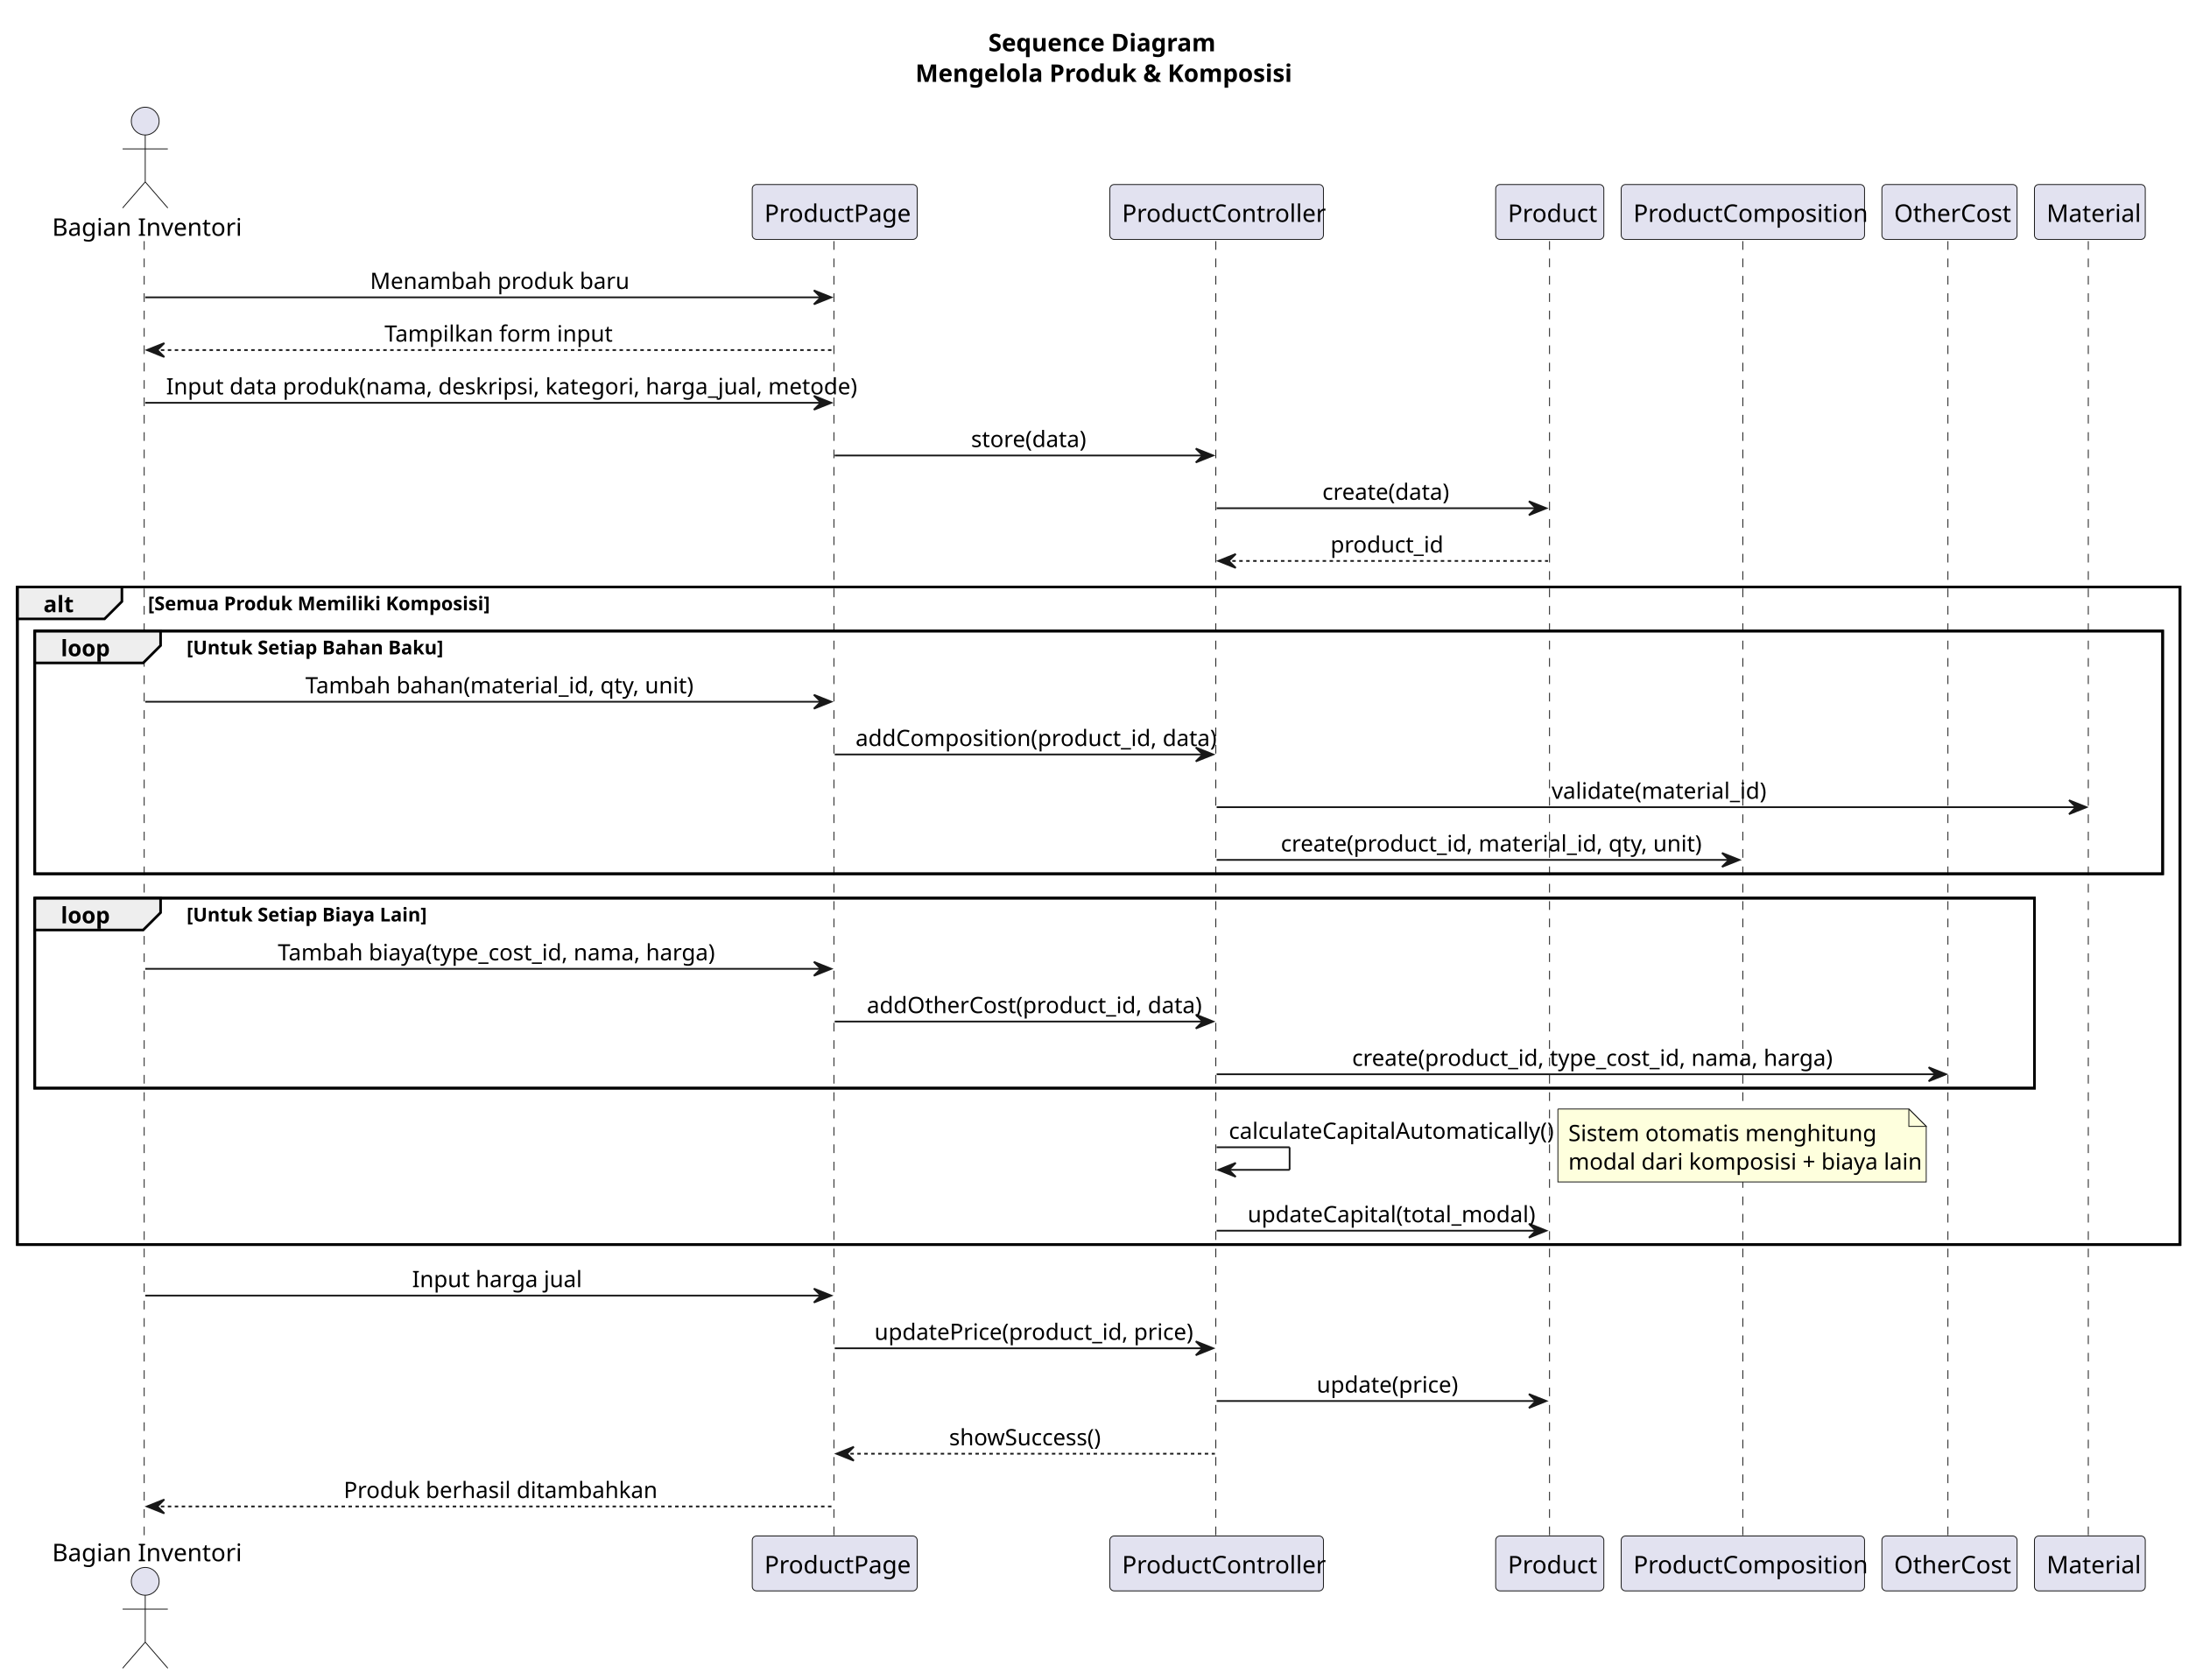
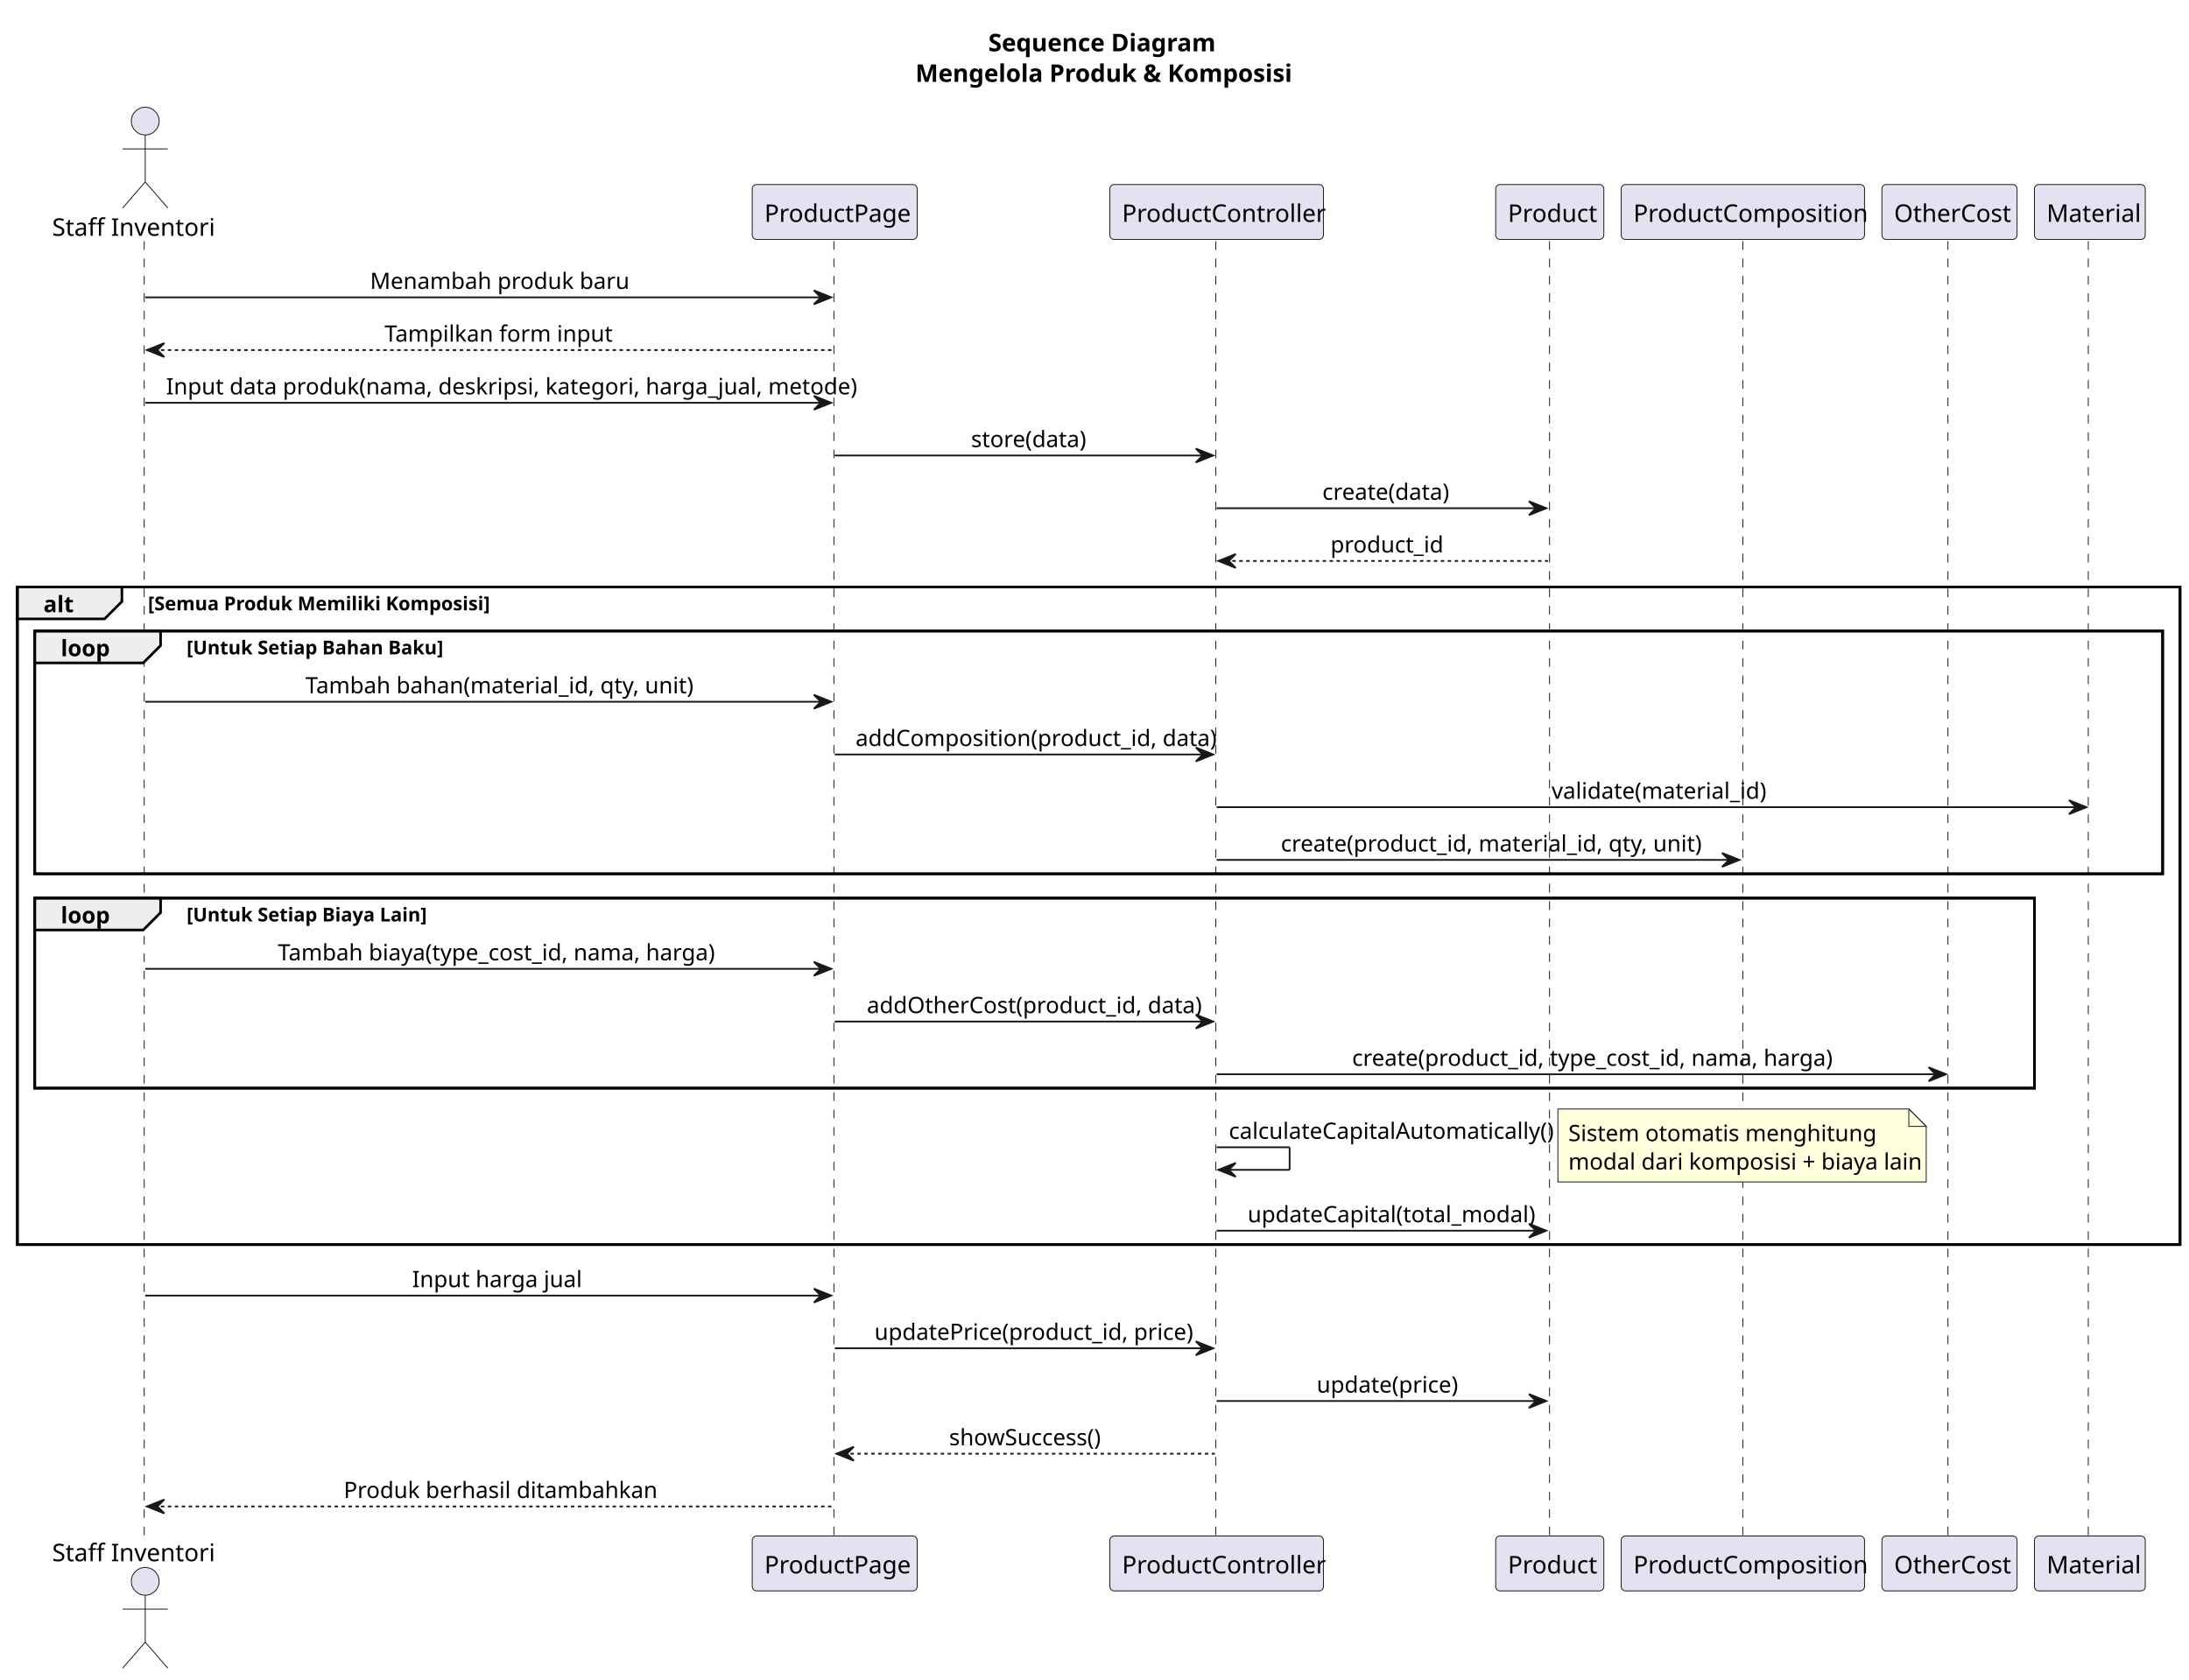
<svg xmlns="http://www.w3.org/2000/svg" contentStyleType="text/css" height="967px" preserveAspectRatio="none" style="width:1260px;height:967px;background:#FFFFFF;" version="1.1" viewBox="0 0 1260 967" width="1260px" zoomAndPan="magnify">
  <defs />
  <g>
    <text fill="#000000" font-family="sans-serif" font-size="14" font-weight="bold" lengthAdjust="spacing" textLength="126.048" x="568.889" y="29.533">Sequence Diagram</text>
    <text fill="#000000" font-family="sans-serif" font-size="14" font-weight="bold" lengthAdjust="spacing" textLength="210.027" x="526.9" y="47.143">Mengelola Produk &amp; Komposisi</text>
    <rect fill="none" height="378.57" style="stroke:#000000;stroke-width:1.5;" width="1244.827" x="10" y="337.938" />
    <rect fill="none" height="139.758" style="stroke:#000000;stroke-width:1.5;" width="1224.827" x="20" y="363.289" />
    <rect fill="none" height="109.406" style="stroke:#000000;stroke-width:1.5;" width="1151.034" x="20" y="517.047" />
    <line style="stroke:#181818;stroke-width:0.5;stroke-dasharray:5.0,5.0;" x1="83" x2="83" y1="138.828" y2="885.266" />
    <line style="stroke:#181818;stroke-width:0.5;stroke-dasharray:5.0,5.0;" x1="479.998" x2="479.998" y1="138.828" y2="885.266" />
    <line style="stroke:#181818;stroke-width:0.5;stroke-dasharray:5.0,5.0;" x1="699.839" x2="699.839" y1="138.828" y2="885.266" />
    <line style="stroke:#181818;stroke-width:0.5;stroke-dasharray:5.0,5.0;" x1="891.924" x2="891.924" y1="138.828" y2="885.266" />
    <line style="stroke:#181818;stroke-width:0.5;stroke-dasharray:5.0,5.0;" x1="1003.172" x2="1003.172" y1="138.828" y2="885.266" />
    <line style="stroke:#181818;stroke-width:0.5;stroke-dasharray:5.0,5.0;" x1="1121.234" x2="1121.234" y1="138.828" y2="885.266" />
    <line style="stroke:#181818;stroke-width:0.5;stroke-dasharray:5.0,5.0;" x1="1202.034" x2="1202.034" y1="138.828" y2="885.266" />
-     <text fill="#000000" font-family="sans-serif" font-size="14" lengthAdjust="spacing" textLength="101.179" x="30" y="135.752">Bagian Inventori</text>
+     <text fill="#000000" font-family="sans-serif" font-size="14" lengthAdjust="spacing" textLength="101.179" x="30" y="135.752">Staff Inventori</text>
    <ellipse cx="83.589" cy="69.719" fill="#E2E2F0" rx="8" ry="8" style="stroke:#181818;stroke-width:0.5;" />
    <path d="M83.589,77.719 L83.589,104.719 M70.589,85.719 L96.589,85.719 M83.589,104.719 L70.589,119.719 M83.589,104.719 L96.589,119.719 " fill="none" style="stroke:#181818;stroke-width:0.5;" />
-     <text fill="#000000" font-family="sans-serif" font-size="14" lengthAdjust="spacing" textLength="101.179" x="30" y="898.799">Bagian Inventori</text>
+     <text fill="#000000" font-family="sans-serif" font-size="14" lengthAdjust="spacing" textLength="101.179" x="30" y="898.799">Staff Inventori</text>
    <ellipse cx="83.589" cy="910.375" fill="#E2E2F0" rx="8" ry="8" style="stroke:#181818;stroke-width:0.5;" />
    <path d="M83.589,918.375 L83.589,945.375 M70.589,926.375 L96.589,926.375 M83.589,945.375 L70.589,960.375 M83.589,945.375 L96.589,960.375 " fill="none" style="stroke:#181818;stroke-width:0.5;" />
    <rect fill="#E2E2F0" height="31.609" rx="2.5" ry="2.5" style="stroke:#181818;stroke-width:0.5;" width="94.944" x="432.998" y="106.219" />
    <text fill="#000000" font-family="sans-serif" font-size="14" lengthAdjust="spacing" textLength="80.944" x="439.998" y="127.752">ProductPage</text>
    <rect fill="#E2E2F0" height="31.609" rx="2.5" ry="2.5" style="stroke:#181818;stroke-width:0.5;" width="94.944" x="432.998" y="884.266" />
    <text fill="#000000" font-family="sans-serif" font-size="14" lengthAdjust="spacing" textLength="80.944" x="439.998" y="905.799">ProductPage</text>
    <rect fill="#E2E2F0" height="31.609" rx="2.5" ry="2.5" style="stroke:#181818;stroke-width:0.5;" width="122.938" x="638.839" y="106.219" />
    <text fill="#000000" font-family="sans-serif" font-size="14" lengthAdjust="spacing" textLength="108.938" x="645.839" y="127.752">ProductController</text>
    <rect fill="#E2E2F0" height="31.609" rx="2.5" ry="2.5" style="stroke:#181818;stroke-width:0.5;" width="122.938" x="638.839" y="884.266" />
    <text fill="#000000" font-family="sans-serif" font-size="14" lengthAdjust="spacing" textLength="108.938" x="645.839" y="905.799">ProductController</text>
    <rect fill="#E2E2F0" height="31.609" rx="2.5" ry="2.5" style="stroke:#181818;stroke-width:0.5;" width="62.248" x="860.924" y="106.219" />
    <text fill="#000000" font-family="sans-serif" font-size="14" lengthAdjust="spacing" textLength="48.248" x="867.924" y="127.752">Product</text>
    <rect fill="#E2E2F0" height="31.609" rx="2.5" ry="2.5" style="stroke:#181818;stroke-width:0.5;" width="62.248" x="860.924" y="884.266" />
    <text fill="#000000" font-family="sans-serif" font-size="14" lengthAdjust="spacing" textLength="48.248" x="867.924" y="905.799">Product</text>
    <rect fill="#E2E2F0" height="31.609" rx="2.5" ry="2.5" style="stroke:#181818;stroke-width:0.5;" width="140.061" x="933.172" y="106.219" />
    <text fill="#000000" font-family="sans-serif" font-size="14" lengthAdjust="spacing" textLength="126.061" x="940.172" y="127.752">ProductComposition</text>
    <rect fill="#E2E2F0" height="31.609" rx="2.5" ry="2.5" style="stroke:#181818;stroke-width:0.5;" width="140.061" x="933.172" y="884.266" />
    <text fill="#000000" font-family="sans-serif" font-size="14" lengthAdjust="spacing" textLength="126.061" x="940.172" y="905.799">ProductComposition</text>
    <rect fill="#E2E2F0" height="31.609" rx="2.5" ry="2.5" style="stroke:#181818;stroke-width:0.5;" width="77.8" x="1083.234" y="106.219" />
    <text fill="#000000" font-family="sans-serif" font-size="14" lengthAdjust="spacing" textLength="63.8" x="1090.234" y="127.752">OtherCost</text>
    <rect fill="#E2E2F0" height="31.609" rx="2.5" ry="2.5" style="stroke:#181818;stroke-width:0.5;" width="77.8" x="1083.234" y="884.266" />
    <text fill="#000000" font-family="sans-serif" font-size="14" lengthAdjust="spacing" textLength="63.8" x="1090.234" y="905.799">OtherCost</text>
    <rect fill="#E2E2F0" height="31.609" rx="2.5" ry="2.5" style="stroke:#181818;stroke-width:0.5;" width="63.793" x="1171.034" y="106.219" />
    <text fill="#000000" font-family="sans-serif" font-size="14" lengthAdjust="spacing" textLength="49.793" x="1178.034" y="127.752">Material</text>
    <rect fill="#E2E2F0" height="31.609" rx="2.5" ry="2.5" style="stroke:#181818;stroke-width:0.5;" width="63.793" x="1171.034" y="884.266" />
    <text fill="#000000" font-family="sans-serif" font-size="14" lengthAdjust="spacing" textLength="49.793" x="1178.034" y="905.799">Material</text>
    <polygon fill="#181818" points="468.47,167.18,478.47,171.18,468.47,175.18,472.47,171.18" style="stroke:#181818;stroke-width:1.0;" />
    <line style="stroke:#181818;stroke-width:1.0;" x1="83.589" x2="474.47" y1="171.18" y2="171.18" />
    <text fill="#000000" font-family="sans-serif" font-size="13" lengthAdjust="spacing" textLength="138.03" x="213.015" y="166.323">Menambah produk baru</text>
    <polygon fill="#181818" points="94.589,197.531,84.589,201.531,94.589,205.531,90.589,201.531" style="stroke:#181818;stroke-width:1.0;" />
    <line style="stroke:#181818;stroke-width:1.0;stroke-dasharray:2.0,2.0;" x1="88.589" x2="479.47" y1="201.531" y2="201.531" />
    <text fill="#000000" font-family="sans-serif" font-size="13" lengthAdjust="spacing" textLength="121.38" x="221.34" y="196.675">Tampilkan form input</text>
    <polygon fill="#181818" points="468.47,227.883,478.47,231.883,468.47,235.883,472.47,231.883" style="stroke:#181818;stroke-width:1.0;" />
    <line style="stroke:#181818;stroke-width:1.0;" x1="83.589" x2="474.47" y1="231.883" y2="231.883" />
    <text fill="#000000" font-family="sans-serif" font-size="13" lengthAdjust="spacing" textLength="372.88" x="95.589" y="227.026">Input data produk(nama, deskripsi, kategori, harga_jual, metode)</text>
    <polygon fill="#181818" points="688.308,258.234,698.308,262.234,688.308,266.234,692.308,262.234" style="stroke:#181818;stroke-width:1.0;" />
    <line style="stroke:#181818;stroke-width:1.0;" x1="480.47" x2="694.308" y1="262.234" y2="262.234" />
    <text fill="#000000" font-family="sans-serif" font-size="13" lengthAdjust="spacing" textLength="62.861" x="558.958" y="257.378">store(data)</text>
    <polygon fill="#181818" points="880.048,288.586,890.048,292.586,880.048,296.586,884.048,292.586" style="stroke:#181818;stroke-width:1.0;" />
    <line style="stroke:#181818;stroke-width:1.0;" x1="700.308" x2="886.048" y1="292.586" y2="292.586" />
    <text fill="#000000" font-family="sans-serif" font-size="13" lengthAdjust="spacing" textLength="70.091" x="761.133" y="287.729">create(data)</text>
    <polygon fill="#181818" points="711.308,318.938,701.308,322.938,711.308,326.938,707.308,322.938" style="stroke:#181818;stroke-width:1.0;" />
    <line style="stroke:#181818;stroke-width:1.0;stroke-dasharray:2.0,2.0;" x1="705.308" x2="891.048" y1="322.938" y2="322.938" />
    <text fill="#000000" font-family="sans-serif" font-size="13" lengthAdjust="spacing" textLength="60.709" x="765.823" y="318.081">product_id</text>
    <path d="M10,337.938 L70.171,337.938 L70.171,346.289 L60.171,356.289 L10,356.289 L10,337.938 " fill="#EEEEEE" style="stroke:#000000;stroke-width:1.5;" />
    <rect fill="none" height="378.57" style="stroke:#000000;stroke-width:1.5;" width="1244.827" x="10" y="337.938" />
    <text fill="#000000" font-family="sans-serif" font-size="13" font-weight="bold" lengthAdjust="spacing" textLength="15.171" x="25" y="352.433">alt</text>
    <text fill="#000000" font-family="sans-serif" font-size="11" font-weight="bold" lengthAdjust="spacing" textLength="190.094" x="85.171" y="351.356">[Semua Produk Memiliki Komposisi]</text>
    <path d="M20,363.289 L92.435,363.289 L92.435,371.641 L82.435,381.641 L20,381.641 L20,363.289 " fill="#EEEEEE" style="stroke:#000000;stroke-width:1.5;" />
    <rect fill="none" height="139.758" style="stroke:#000000;stroke-width:1.5;" width="1224.827" x="20" y="363.289" />
    <text fill="#000000" font-family="sans-serif" font-size="13" font-weight="bold" lengthAdjust="spacing" textLength="27.435" x="35" y="377.784">loop</text>
    <text fill="#000000" font-family="sans-serif" font-size="11" font-weight="bold" lengthAdjust="spacing" textLength="141.185" x="107.435" y="376.708">[Untuk Setiap Bahan Baku]</text>
    <polygon fill="#181818" points="468.47,399.992,478.47,403.992,468.47,407.992,472.47,403.992" style="stroke:#181818;stroke-width:1.0;" />
    <line style="stroke:#181818;stroke-width:1.0;" x1="83.589" x2="474.47" y1="403.992" y2="403.992" />
    <text fill="#000000" font-family="sans-serif" font-size="13" lengthAdjust="spacing" textLength="212.443" x="175.808" y="399.136">Tambah bahan(material_id, qty, unit)</text>
    <polygon fill="#181818" points="688.308,430.344,698.308,434.344,688.308,438.344,692.308,434.344" style="stroke:#181818;stroke-width:1.0;" />
    <line style="stroke:#181818;stroke-width:1.0;" x1="480.47" x2="694.308" y1="434.344" y2="434.344" />
    <text fill="#000000" font-family="sans-serif" font-size="13" lengthAdjust="spacing" textLength="195.838" x="492.47" y="429.487">addComposition(product_id, data)</text>
    <polygon fill="#181818" points="1190.93,460.695,1200.93,464.695,1190.93,468.695,1194.93,464.695" style="stroke:#181818;stroke-width:1.0;" />
    <line style="stroke:#181818;stroke-width:1.0;" x1="700.308" x2="1196.93" y1="464.695" y2="464.695" />
    <text fill="#000000" font-family="sans-serif" font-size="13" lengthAdjust="spacing" textLength="117.051" x="893.093" y="459.839">validate(material_id)</text>
    <polygon fill="#181818" points="991.203,491.047,1001.203,495.047,991.203,499.047,995.203,495.047" style="stroke:#181818;stroke-width:1.0;" />
    <line style="stroke:#181818;stroke-width:1.0;" x1="700.308" x2="997.203" y1="495.047" y2="495.047" />
    <text fill="#000000" font-family="sans-serif" font-size="13" lengthAdjust="spacing" textLength="229.055" x="737.228" y="490.19">create(product_id, material_id, qty, unit)</text>
    <path d="M20,517.047 L92.435,517.047 L92.435,525.398 L82.435,535.398 L20,535.398 L20,517.047 " fill="#EEEEEE" style="stroke:#000000;stroke-width:1.5;" />
    <rect fill="none" height="109.406" style="stroke:#000000;stroke-width:1.5;" width="1151.034" x="20" y="517.047" />
    <text fill="#000000" font-family="sans-serif" font-size="13" font-weight="bold" lengthAdjust="spacing" textLength="27.435" x="35" y="531.542">loop</text>
    <text fill="#000000" font-family="sans-serif" font-size="11" font-weight="bold" lengthAdjust="spacing" textLength="132.634" x="107.435" y="530.466">[Untuk Setiap Biaya Lain]</text>
    <polygon fill="#181818" points="468.47,553.75,478.47,557.75,468.47,561.75,472.47,557.75" style="stroke:#181818;stroke-width:1.0;" />
    <line style="stroke:#181818;stroke-width:1.0;" x1="83.589" x2="474.47" y1="557.75" y2="557.75" />
    <text fill="#000000" font-family="sans-serif" font-size="13" lengthAdjust="spacing" textLength="244.245" x="159.907" y="552.894">Tambah biaya(type_cost_id, nama, harga)</text>
    <polygon fill="#181818" points="688.308,584.102,698.308,588.102,688.308,592.102,692.308,588.102" style="stroke:#181818;stroke-width:1.0;" />
    <line style="stroke:#181818;stroke-width:1.0;" x1="480.47" x2="694.308" y1="588.102" y2="588.102" />
    <text fill="#000000" font-family="sans-serif" font-size="13" lengthAdjust="spacing" textLength="182.825" x="498.976" y="583.245">addOtherCost(product_id, data)</text>
    <polygon fill="#181818" points="1110.134,614.453,1120.134,618.453,1110.134,622.453,1114.134,618.453" style="stroke:#181818;stroke-width:1.0;" />
    <line style="stroke:#181818;stroke-width:1.0;" x1="700.308" x2="1116.134" y1="618.453" y2="618.453" />
    <text fill="#000000" font-family="sans-serif" font-size="13" lengthAdjust="spacing" textLength="265.929" x="778.256" y="613.597">create(product_id, type_cost_id, nama, harga)</text>
    <line style="stroke:#181818;stroke-width:1.0;" x1="700.308" x2="742.308" y1="660.481" y2="660.481" />
    <line style="stroke:#181818;stroke-width:1.0;" x1="742.308" x2="742.308" y1="660.481" y2="673.481" />
    <line style="stroke:#181818;stroke-width:1.0;" x1="701.308" x2="742.308" y1="673.481" y2="673.481" />
    <polygon fill="#181818" points="711.308,669.481,701.308,673.481,711.308,677.481,707.308,673.481" style="stroke:#181818;stroke-width:1.0;" />
    <text fill="#000000" font-family="sans-serif" font-size="13" lengthAdjust="spacing" textLength="177.741" x="707.308" y="655.624">calculateCapitalAutomatically()</text>
    <path d="M896.741,638.453 L896.741,680.453 L1108.741,680.453 L1108.741,648.453 L1098.741,638.453 L896.741,638.453 " fill="#FEFFDD" style="stroke:#181818;stroke-width:0.5;" />
    <path d="M1098.741,638.453 L1098.741,648.453 L1108.741,648.453 L1098.741,638.453 " fill="#FEFFDD" style="stroke:#181818;stroke-width:0.5;" />
    <text fill="#000000" font-family="sans-serif" font-size="13" lengthAdjust="spacing" textLength="164.023" x="902.741" y="656.948">Sistem otomatis menghitung</text>
    <text fill="#000000" font-family="sans-serif" font-size="13" lengthAdjust="spacing" textLength="191.845" x="902.741" y="673.3">modal dari komposisi + biaya lain</text>
    <polygon fill="#181818" points="880.048,704.508,890.048,708.508,880.048,712.508,884.048,708.508" style="stroke:#181818;stroke-width:1.0;" />
    <line style="stroke:#181818;stroke-width:1.0;" x1="700.308" x2="886.048" y1="708.508" y2="708.508" />
    <text fill="#000000" font-family="sans-serif" font-size="13" lengthAdjust="spacing" textLength="156.095" x="718.13" y="703.651">updateCapital(total_modal)</text>
    <polygon fill="#181818" points="468.47,741.859,478.47,745.859,468.47,749.859,472.47,745.859" style="stroke:#181818;stroke-width:1.0;" />
    <line style="stroke:#181818;stroke-width:1.0;" x1="83.589" x2="474.47" y1="745.859" y2="745.859" />
    <text fill="#000000" font-family="sans-serif" font-size="13" lengthAdjust="spacing" textLength="89.623" x="237.218" y="741.003">Input harga jual</text>
    <polygon fill="#181818" points="688.308,772.211,698.308,776.211,688.308,780.211,692.308,776.211" style="stroke:#181818;stroke-width:1.0;" />
    <line style="stroke:#181818;stroke-width:1.0;" x1="480.47" x2="694.308" y1="776.211" y2="776.211" />
    <text fill="#000000" font-family="sans-serif" font-size="13" lengthAdjust="spacing" textLength="174.148" x="503.315" y="771.355">updatePrice(product_id, price)</text>
    <polygon fill="#181818" points="880.048,802.562,890.048,806.562,880.048,810.562,884.048,806.562" style="stroke:#181818;stroke-width:1.0;" />
    <line style="stroke:#181818;stroke-width:1.0;" x1="700.308" x2="886.048" y1="806.562" y2="806.562" />
    <text fill="#000000" font-family="sans-serif" font-size="13" lengthAdjust="spacing" textLength="76.597" x="757.879" y="801.706">update(price)</text>
    <polygon fill="#181818" points="491.47,832.914,481.47,836.914,491.47,840.914,487.47,836.914" style="stroke:#181818;stroke-width:1.0;" />
    <line style="stroke:#181818;stroke-width:1.0;stroke-dasharray:2.0,2.0;" x1="485.47" x2="699.308" y1="836.914" y2="836.914" />
    <text fill="#000000" font-family="sans-serif" font-size="13" lengthAdjust="spacing" textLength="88.137" x="546.32" y="832.058">showSuccess()</text>
    <polygon fill="#181818" points="94.589,863.266,84.589,867.266,94.589,871.266,90.589,867.266" style="stroke:#181818;stroke-width:1.0;" />
    <line style="stroke:#181818;stroke-width:1.0;stroke-dasharray:2.0,2.0;" x1="88.589" x2="479.47" y1="867.266" y2="867.266" />
    <text fill="#000000" font-family="sans-serif" font-size="13" lengthAdjust="spacing" textLength="168.378" x="197.841" y="862.409">Produk berhasil ditambahkan</text>
  </g>
</svg>
